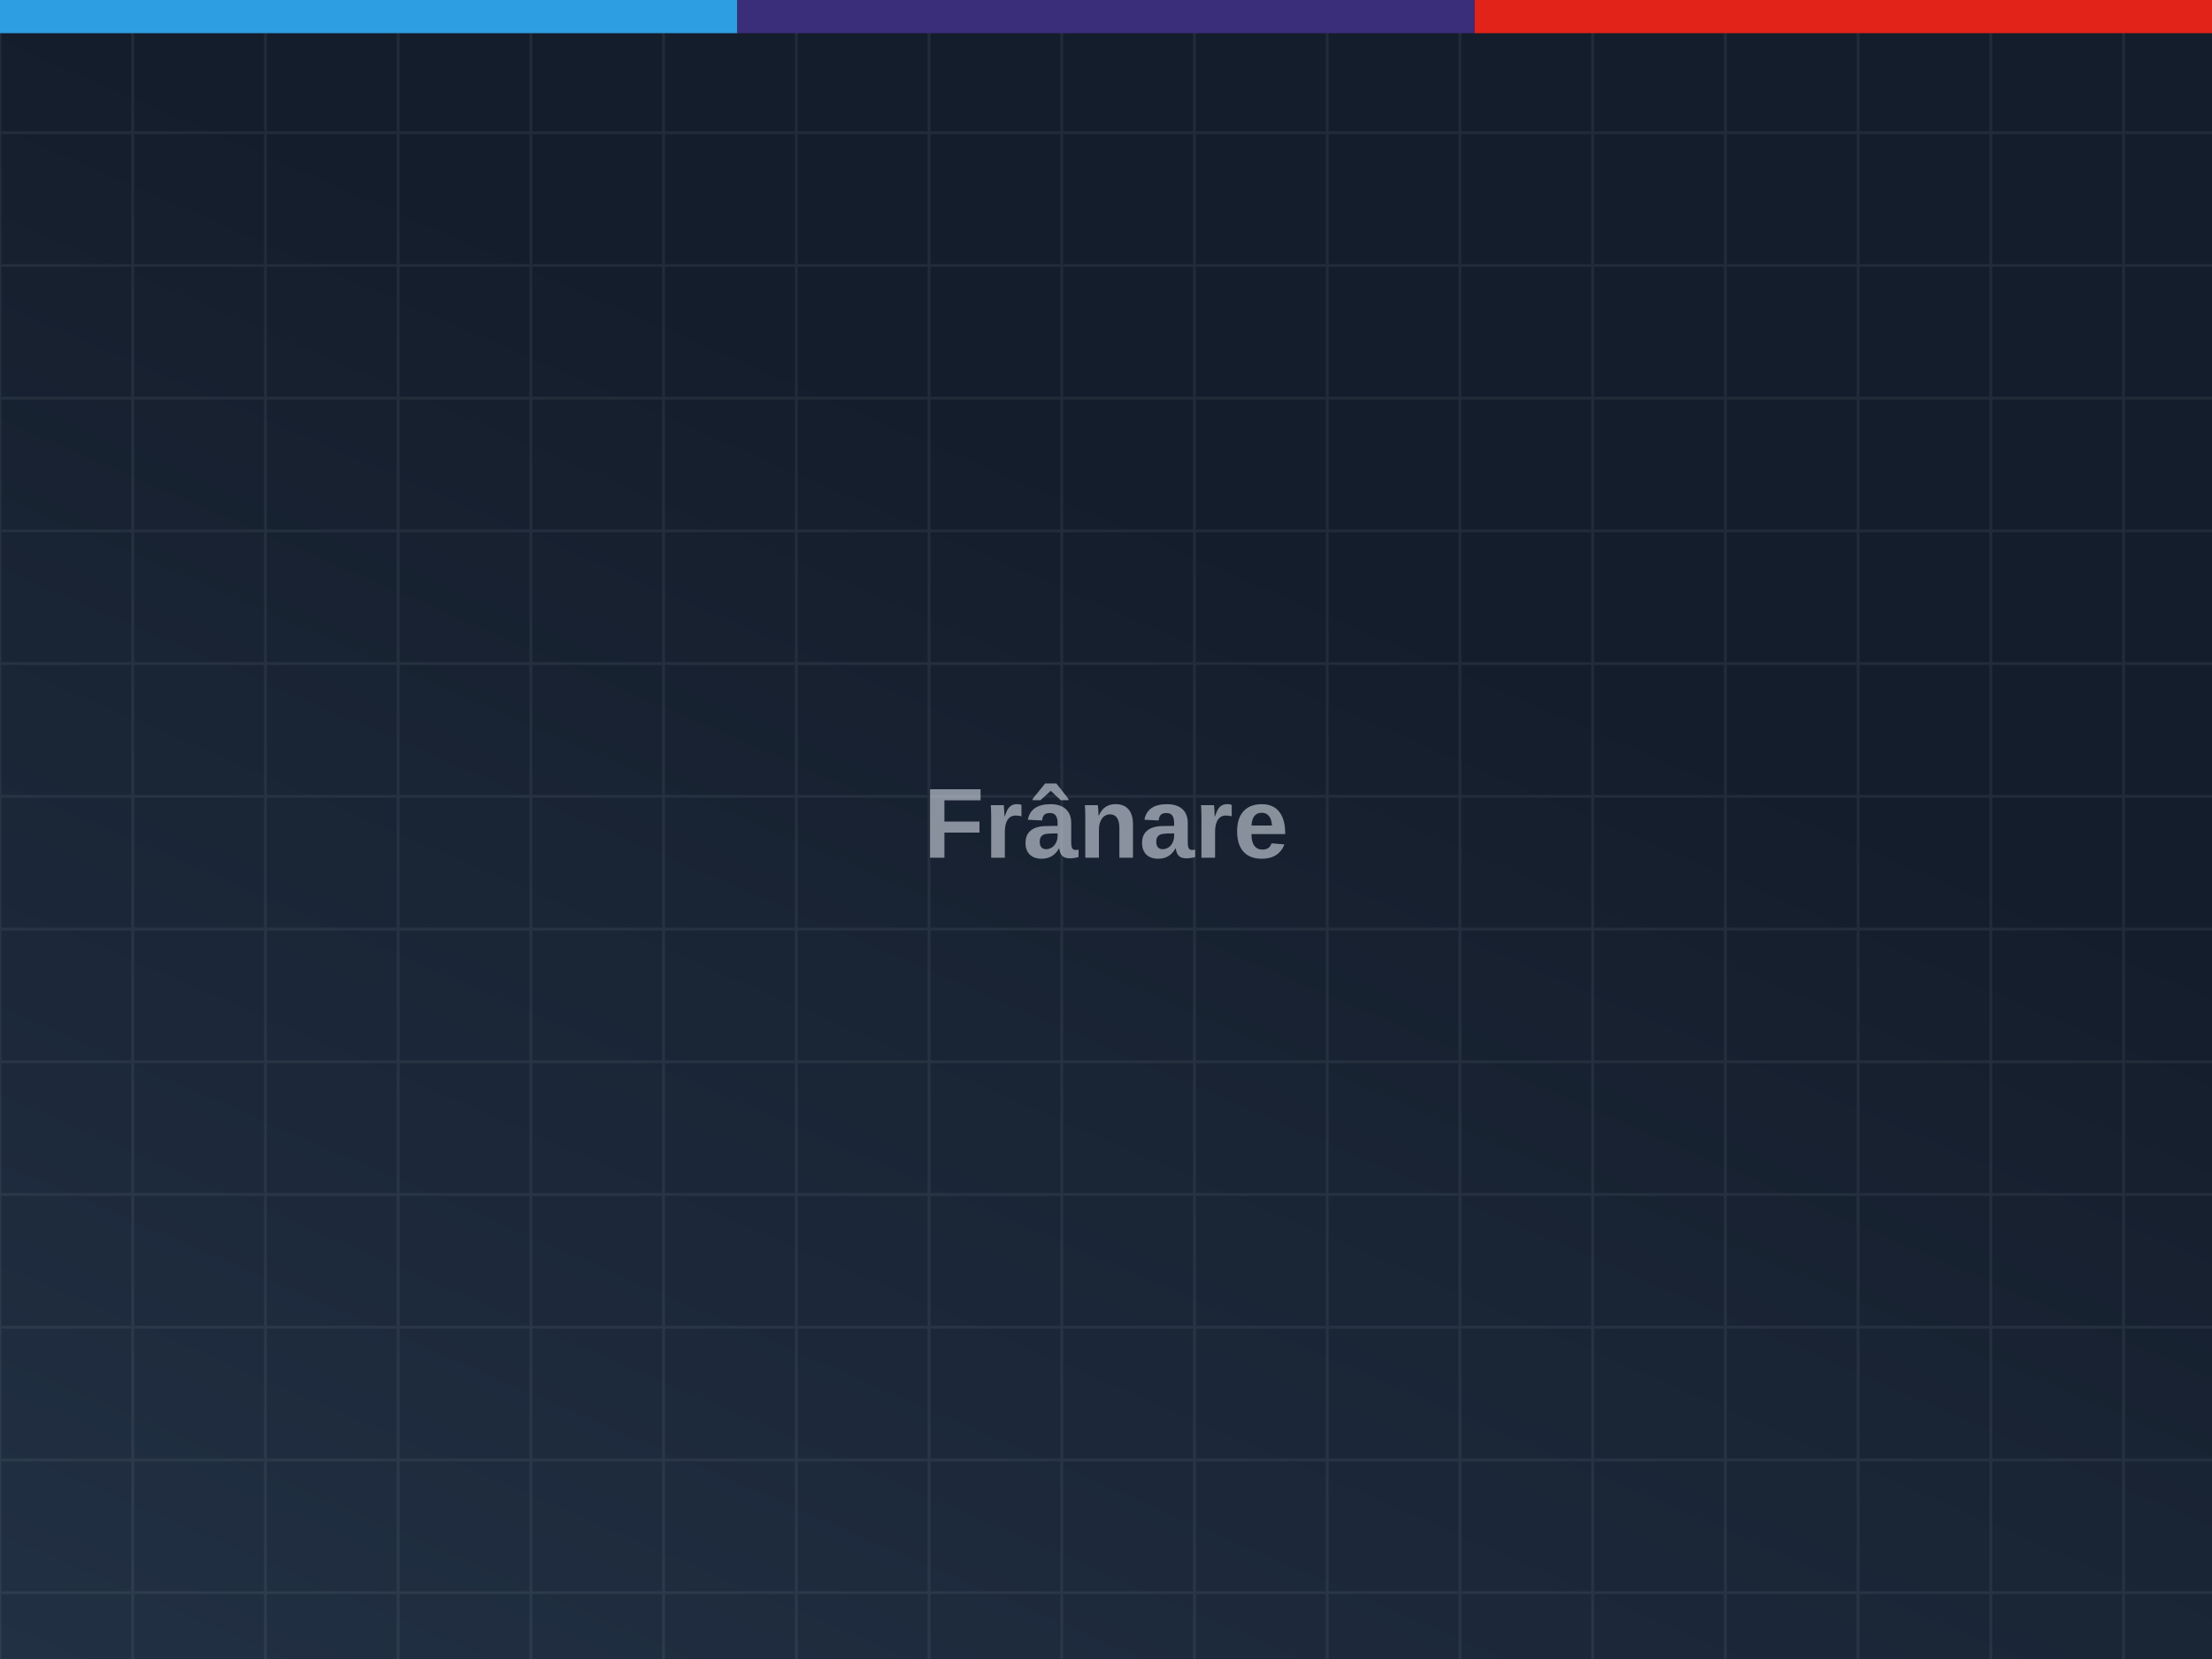
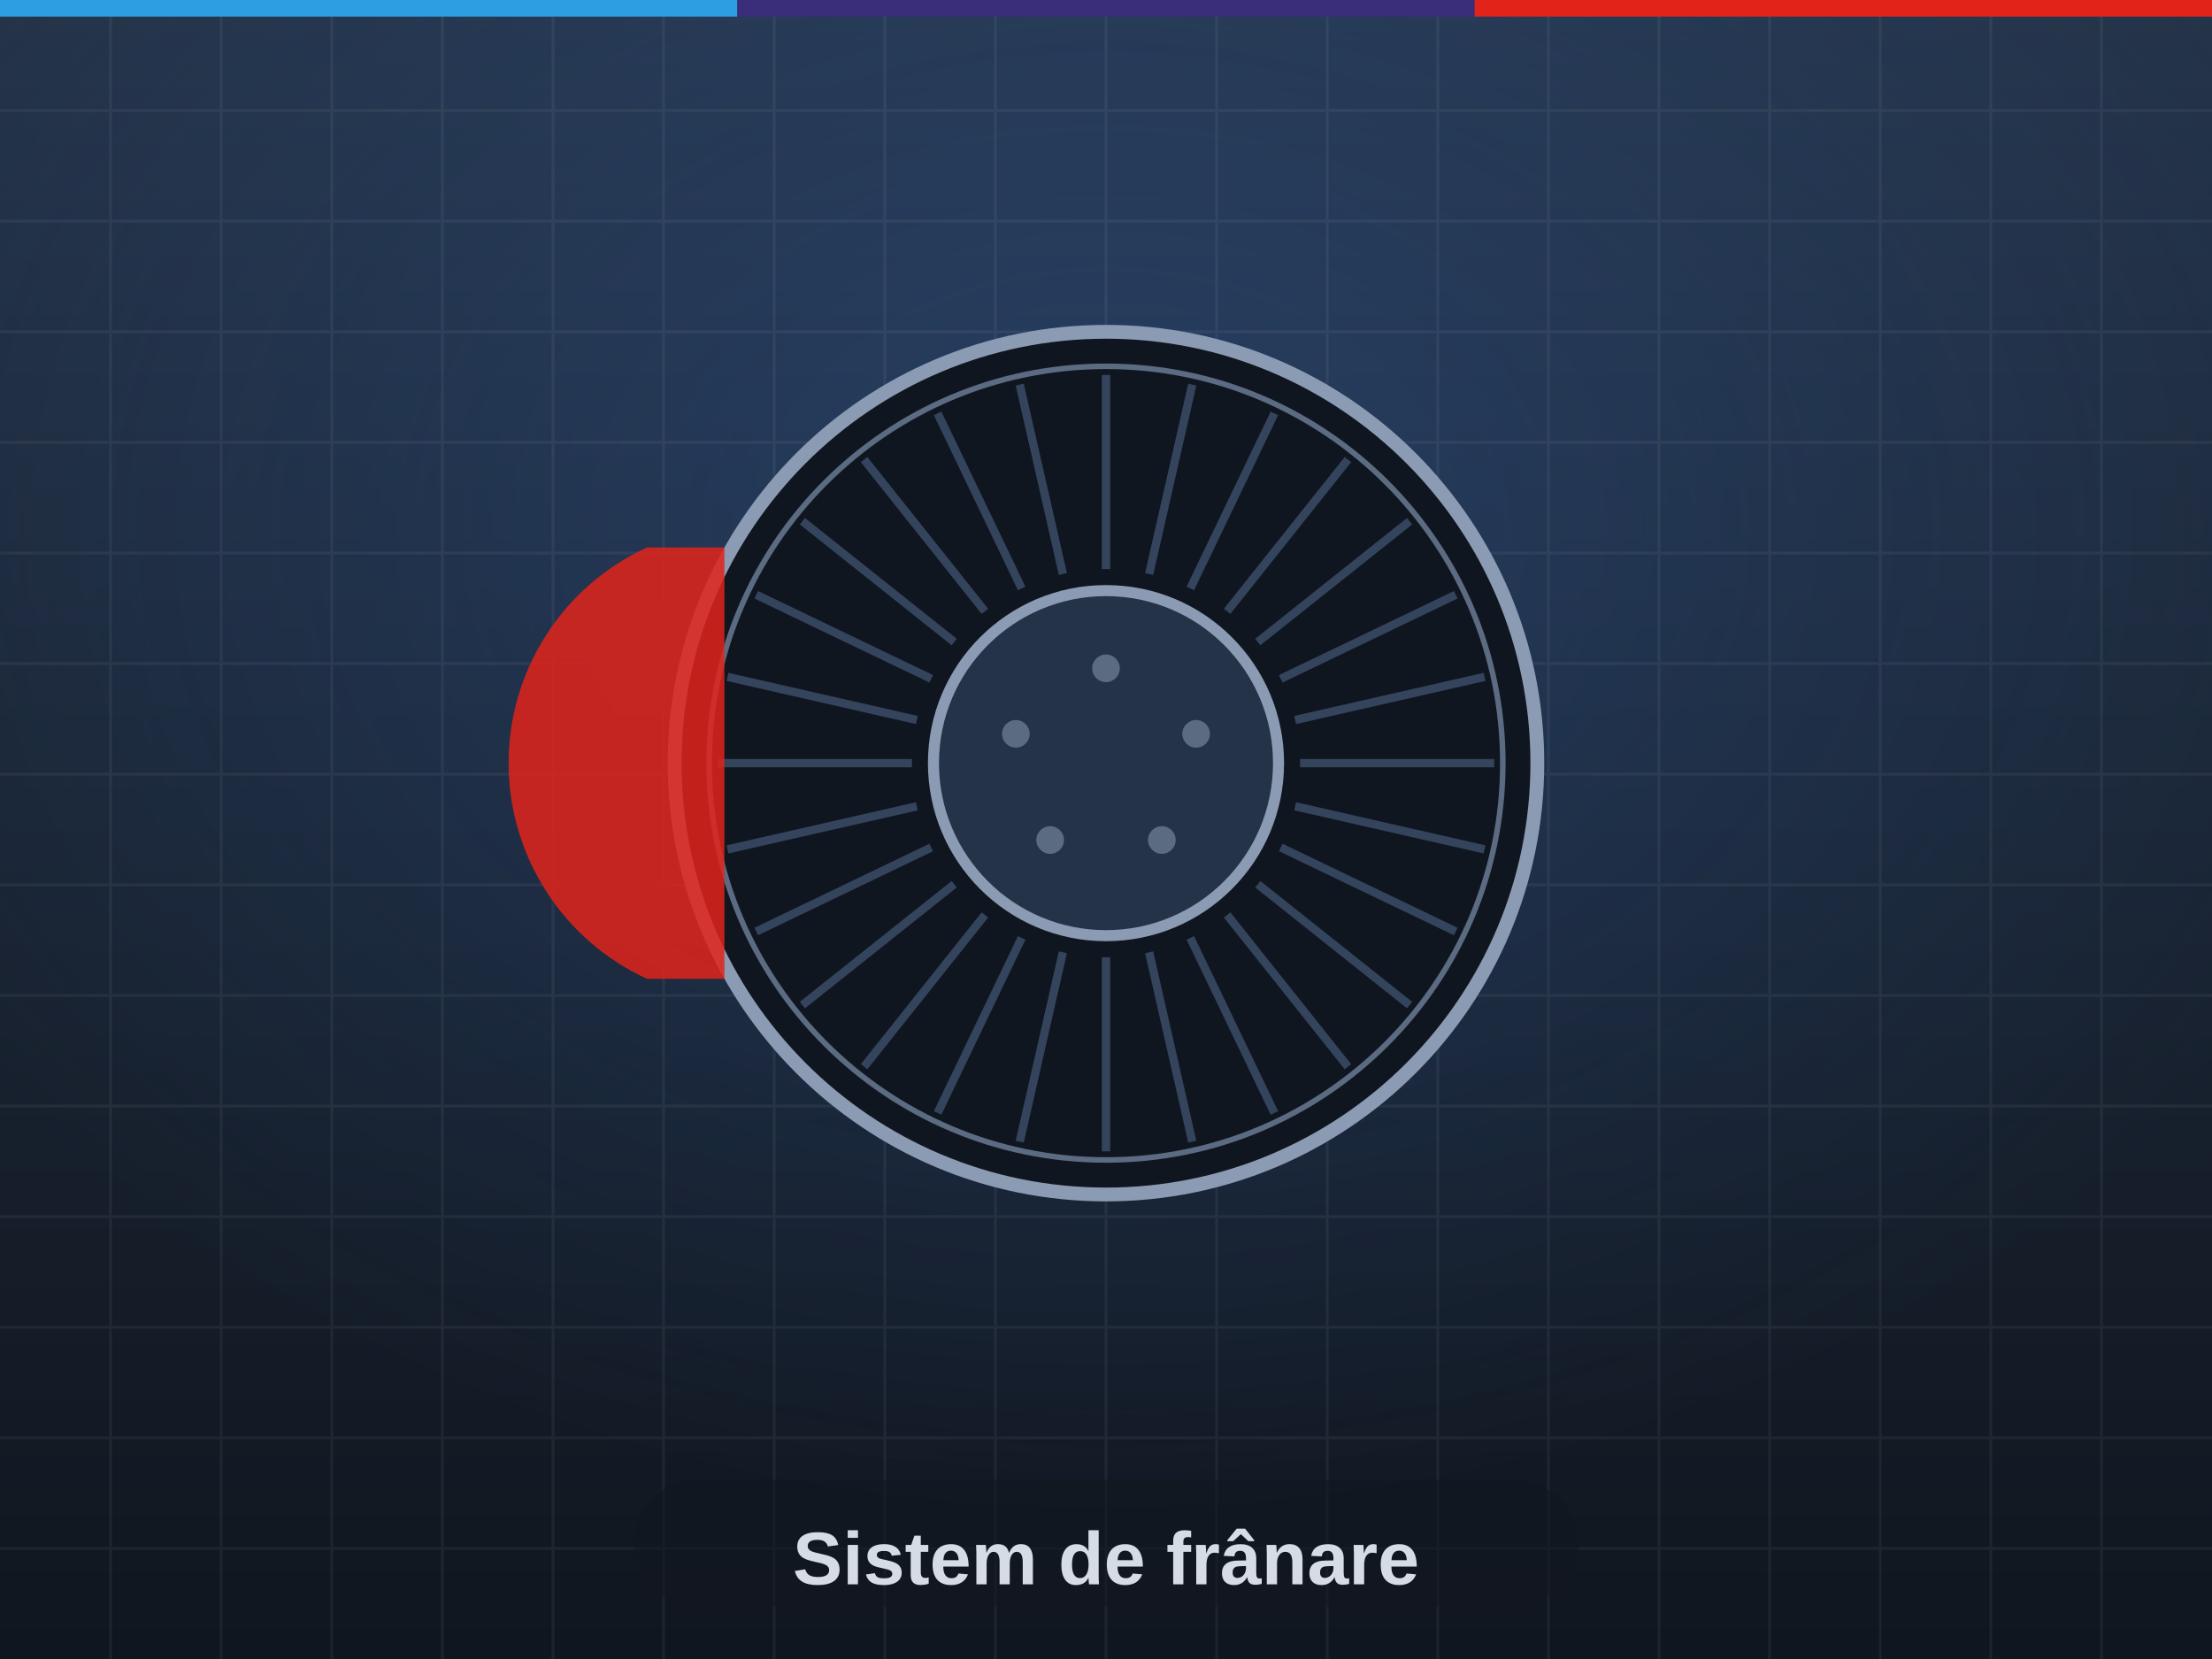
<svg xmlns="http://www.w3.org/2000/svg" viewBox="0 0 800 600" width="800" height="600">
  <defs>
-     <linearGradient id="g" gradientTransform="rotate(120)">
-       <stop offset="0%" stop-color="#141d2b" />
-       <stop offset="100%" stop-color="#243348" />
+     <linearGradient id="sky" x1="0" y1="0" x2="0" y2="1">
+       <stop offset="0%" stop-color="#243348" />
+       <stop offset="100%" stop-color="#10161f" />
    </linearGradient>
+     <radialGradient id="glow" cx="50%" cy="32%" r="60%">
+       <stop offset="0%" stop-color="#3f7fe0" stop-opacity="0.22" />
+       <stop offset="100%" stop-color="#3f7fe0" stop-opacity="0" />
+     </radialGradient>
  </defs>
-   <rect width="800" height="600" fill="url(#g)" />
-   <g opacity="0.07" stroke="#e6edf5" stroke-width="1">
-     <line x1="0" y1="0" x2="0" y2="600" />
-     <line x1="48" y1="0" x2="48" y2="600" />
-     <line x1="96" y1="0" x2="96" y2="600" />
-     <line x1="144" y1="0" x2="144" y2="600" />
-     <line x1="192" y1="0" x2="192" y2="600" />
+   <rect width="800" height="600" fill="url(#sky)" />
+   <rect width="800" height="600" fill="url(#glow)" />
+   <g stroke="#e6edf5" stroke-width="1" opacity="0.06">
+     <line x1="40" y1="0" x2="40" y2="600" />
+     <line x1="80" y1="0" x2="80" y2="600" />
+     <line x1="120" y1="0" x2="120" y2="600" />
+     <line x1="160" y1="0" x2="160" y2="600" />
+     <line x1="200" y1="0" x2="200" y2="600" />
    <line x1="240" y1="0" x2="240" y2="600" />
-     <line x1="288" y1="0" x2="288" y2="600" />
-     <line x1="336" y1="0" x2="336" y2="600" />
-     <line x1="384" y1="0" x2="384" y2="600" />
-     <line x1="432" y1="0" x2="432" y2="600" />
+     <line x1="280" y1="0" x2="280" y2="600" />
+     <line x1="320" y1="0" x2="320" y2="600" />
+     <line x1="360" y1="0" x2="360" y2="600" />
+     <line x1="400" y1="0" x2="400" y2="600" />
+     <line x1="440" y1="0" x2="440" y2="600" />
    <line x1="480" y1="0" x2="480" y2="600" />
-     <line x1="528" y1="0" x2="528" y2="600" />
-     <line x1="576" y1="0" x2="576" y2="600" />
-     <line x1="624" y1="0" x2="624" y2="600" />
-     <line x1="672" y1="0" x2="672" y2="600" />
+     <line x1="520" y1="0" x2="520" y2="600" />
+     <line x1="560" y1="0" x2="560" y2="600" />
+     <line x1="600" y1="0" x2="600" y2="600" />
+     <line x1="640" y1="0" x2="640" y2="600" />
+     <line x1="680" y1="0" x2="680" y2="600" />
    <line x1="720" y1="0" x2="720" y2="600" />
-     <line x1="768" y1="0" x2="768" y2="600" />
-     <line x1="0" y1="0" x2="800" y2="0" />
-     <line x1="0" y1="48" x2="800" y2="48" />
-     <line x1="0" y1="96" x2="800" y2="96" />
-     <line x1="0" y1="144" x2="800" y2="144" />
-     <line x1="0" y1="192" x2="800" y2="192" />
+     <line x1="760" y1="0" x2="760" y2="600" />
+     <line x1="0" y1="40" x2="800" y2="40" />
+     <line x1="0" y1="80" x2="800" y2="80" />
+     <line x1="0" y1="120" x2="800" y2="120" />
+     <line x1="0" y1="160" x2="800" y2="160" />
+     <line x1="0" y1="200" x2="800" y2="200" />
    <line x1="0" y1="240" x2="800" y2="240" />
-     <line x1="0" y1="288" x2="800" y2="288" />
-     <line x1="0" y1="336" x2="800" y2="336" />
-     <line x1="0" y1="384" x2="800" y2="384" />
-     <line x1="0" y1="432" x2="800" y2="432" />
+     <line x1="0" y1="280" x2="800" y2="280" />
+     <line x1="0" y1="320" x2="800" y2="320" />
+     <line x1="0" y1="360" x2="800" y2="360" />
+     <line x1="0" y1="400" x2="800" y2="400" />
+     <line x1="0" y1="440" x2="800" y2="440" />
    <line x1="0" y1="480" x2="800" y2="480" />
-     <line x1="0" y1="528" x2="800" y2="528" />
-     <line x1="0" y1="576" x2="800" y2="576" />
+     <line x1="0" y1="520" x2="800" y2="520" />
+     <line x1="0" y1="560" x2="800" y2="560" />
  </g>
+   <circle cx="400" cy="276" r="156" fill="#10161f" stroke="#8b9bb3" stroke-width="5" />
+   <circle cx="400" cy="276" r="143.52" fill="none" stroke="#5b6b82" stroke-width="2" />
+   <line x1="470.2" y1="276.0" x2="540.4" y2="276.0" stroke="#33445c" stroke-width="3" />
+   <line x1="468.4" y1="291.6" x2="536.9" y2="307.2" stroke="#33445c" stroke-width="3" />
+   <line x1="463.2" y1="306.5" x2="526.5" y2="336.9" stroke="#33445c" stroke-width="3" />
+   <line x1="454.9" y1="319.8" x2="509.8" y2="363.5" stroke="#33445c" stroke-width="3" />
+   <line x1="443.8" y1="330.9" x2="487.5" y2="385.8" stroke="#33445c" stroke-width="3" />
+   <line x1="430.5" y1="339.2" x2="460.9" y2="402.5" stroke="#33445c" stroke-width="3" />
+   <line x1="415.6" y1="344.4" x2="431.2" y2="412.9" stroke="#33445c" stroke-width="3" />
+   <line x1="400.0" y1="346.2" x2="400.0" y2="416.4" stroke="#33445c" stroke-width="3" />
+   <line x1="384.4" y1="344.4" x2="368.8" y2="412.9" stroke="#33445c" stroke-width="3" />
+   <line x1="369.5" y1="339.2" x2="339.1" y2="402.5" stroke="#33445c" stroke-width="3" />
+   <line x1="356.2" y1="330.9" x2="312.5" y2="385.8" stroke="#33445c" stroke-width="3" />
+   <line x1="345.1" y1="319.8" x2="290.2" y2="363.5" stroke="#33445c" stroke-width="3" />
+   <line x1="336.8" y1="306.5" x2="273.5" y2="336.9" stroke="#33445c" stroke-width="3" />
+   <line x1="331.6" y1="291.6" x2="263.1" y2="307.2" stroke="#33445c" stroke-width="3" />
+   <line x1="329.8" y1="276.0" x2="259.6" y2="276.0" stroke="#33445c" stroke-width="3" />
+   <line x1="331.6" y1="260.4" x2="263.1" y2="244.8" stroke="#33445c" stroke-width="3" />
+   <line x1="336.8" y1="245.5" x2="273.5" y2="215.1" stroke="#33445c" stroke-width="3" />
+   <line x1="345.1" y1="232.2" x2="290.2" y2="188.5" stroke="#33445c" stroke-width="3" />
+   <line x1="356.2" y1="221.1" x2="312.5" y2="166.2" stroke="#33445c" stroke-width="3" />
+   <line x1="369.5" y1="212.8" x2="339.1" y2="149.5" stroke="#33445c" stroke-width="3" />
+   <line x1="384.4" y1="207.6" x2="368.8" y2="139.1" stroke="#33445c" stroke-width="3" />
+   <line x1="400.0" y1="205.8" x2="400.0" y2="135.6" stroke="#33445c" stroke-width="3" />
+   <line x1="415.6" y1="207.6" x2="431.2" y2="139.1" stroke="#33445c" stroke-width="3" />
+   <line x1="430.5" y1="212.8" x2="460.9" y2="149.5" stroke="#33445c" stroke-width="3" />
+   <line x1="443.8" y1="221.1" x2="487.5" y2="166.2" stroke="#33445c" stroke-width="3" />
+   <line x1="454.9" y1="232.2" x2="509.8" y2="188.5" stroke="#33445c" stroke-width="3" />
+   <line x1="463.2" y1="245.5" x2="526.5" y2="215.1" stroke="#33445c" stroke-width="3" />
+   <line x1="468.4" y1="260.4" x2="536.9" y2="244.8" stroke="#33445c" stroke-width="3" />
+   <circle cx="400" cy="276" r="62.4" fill="#243348" stroke="#8b9bb3" stroke-width="4" />
+   <circle cx="400.0" cy="241.7" r="5" fill="#5b6b82" />
+   <circle cx="432.6" cy="265.4" r="5" fill="#5b6b82" />
+   <circle cx="420.2" cy="303.8" r="5" fill="#5b6b82" />
+   <circle cx="379.8" cy="303.8" r="5" fill="#5b6b82" />
+   <circle cx="367.4" cy="265.4" r="5" fill="#5b6b82" />
+   <path d="M234,198 a85.8,85.8 0 0,0 0,156 l28,0 l0,-156 Z" fill="#e2231a" opacity="0.85" />
  <g>
-     <rect x="0" y="0" width="266.667" height="12" fill="#2e9ee3" />
-     <rect x="266.667" y="0" width="266.667" height="12" fill="#3a2d7a" />
-     <rect x="533.333" y="0" width="266.667" height="12" fill="#e2231a" />
+     <rect x="0" y="0" width="266.667" height="6" fill="#2e9ee3" />
+     <rect x="266.667" y="0" width="266.667" height="6" fill="#3a2d7a" />
+     <rect x="533.333" y="0" width="266.667" height="6" fill="#e2231a" />
  </g>
-   <g font-family="Arial, Helvetica, sans-serif" fill="#e6edf5">
-     <text x="50%" y="50%" text-anchor="middle" dominant-baseline="middle" font-size="36" font-weight="700" opacity="0.55">Frânare</text>
+   <g font-family="Arial, Helvetica, sans-serif">
+     <rect x="229.12" y="535.2" width="341.76" height="45.9" rx="22.95" fill="#10161f" opacity="0.55" />
+     <text x="50%" y="573" text-anchor="middle" font-size="27" font-weight="700" fill="#e6edf5" opacity="0.92">Sistem de frânare</text>
  </g>
</svg>
